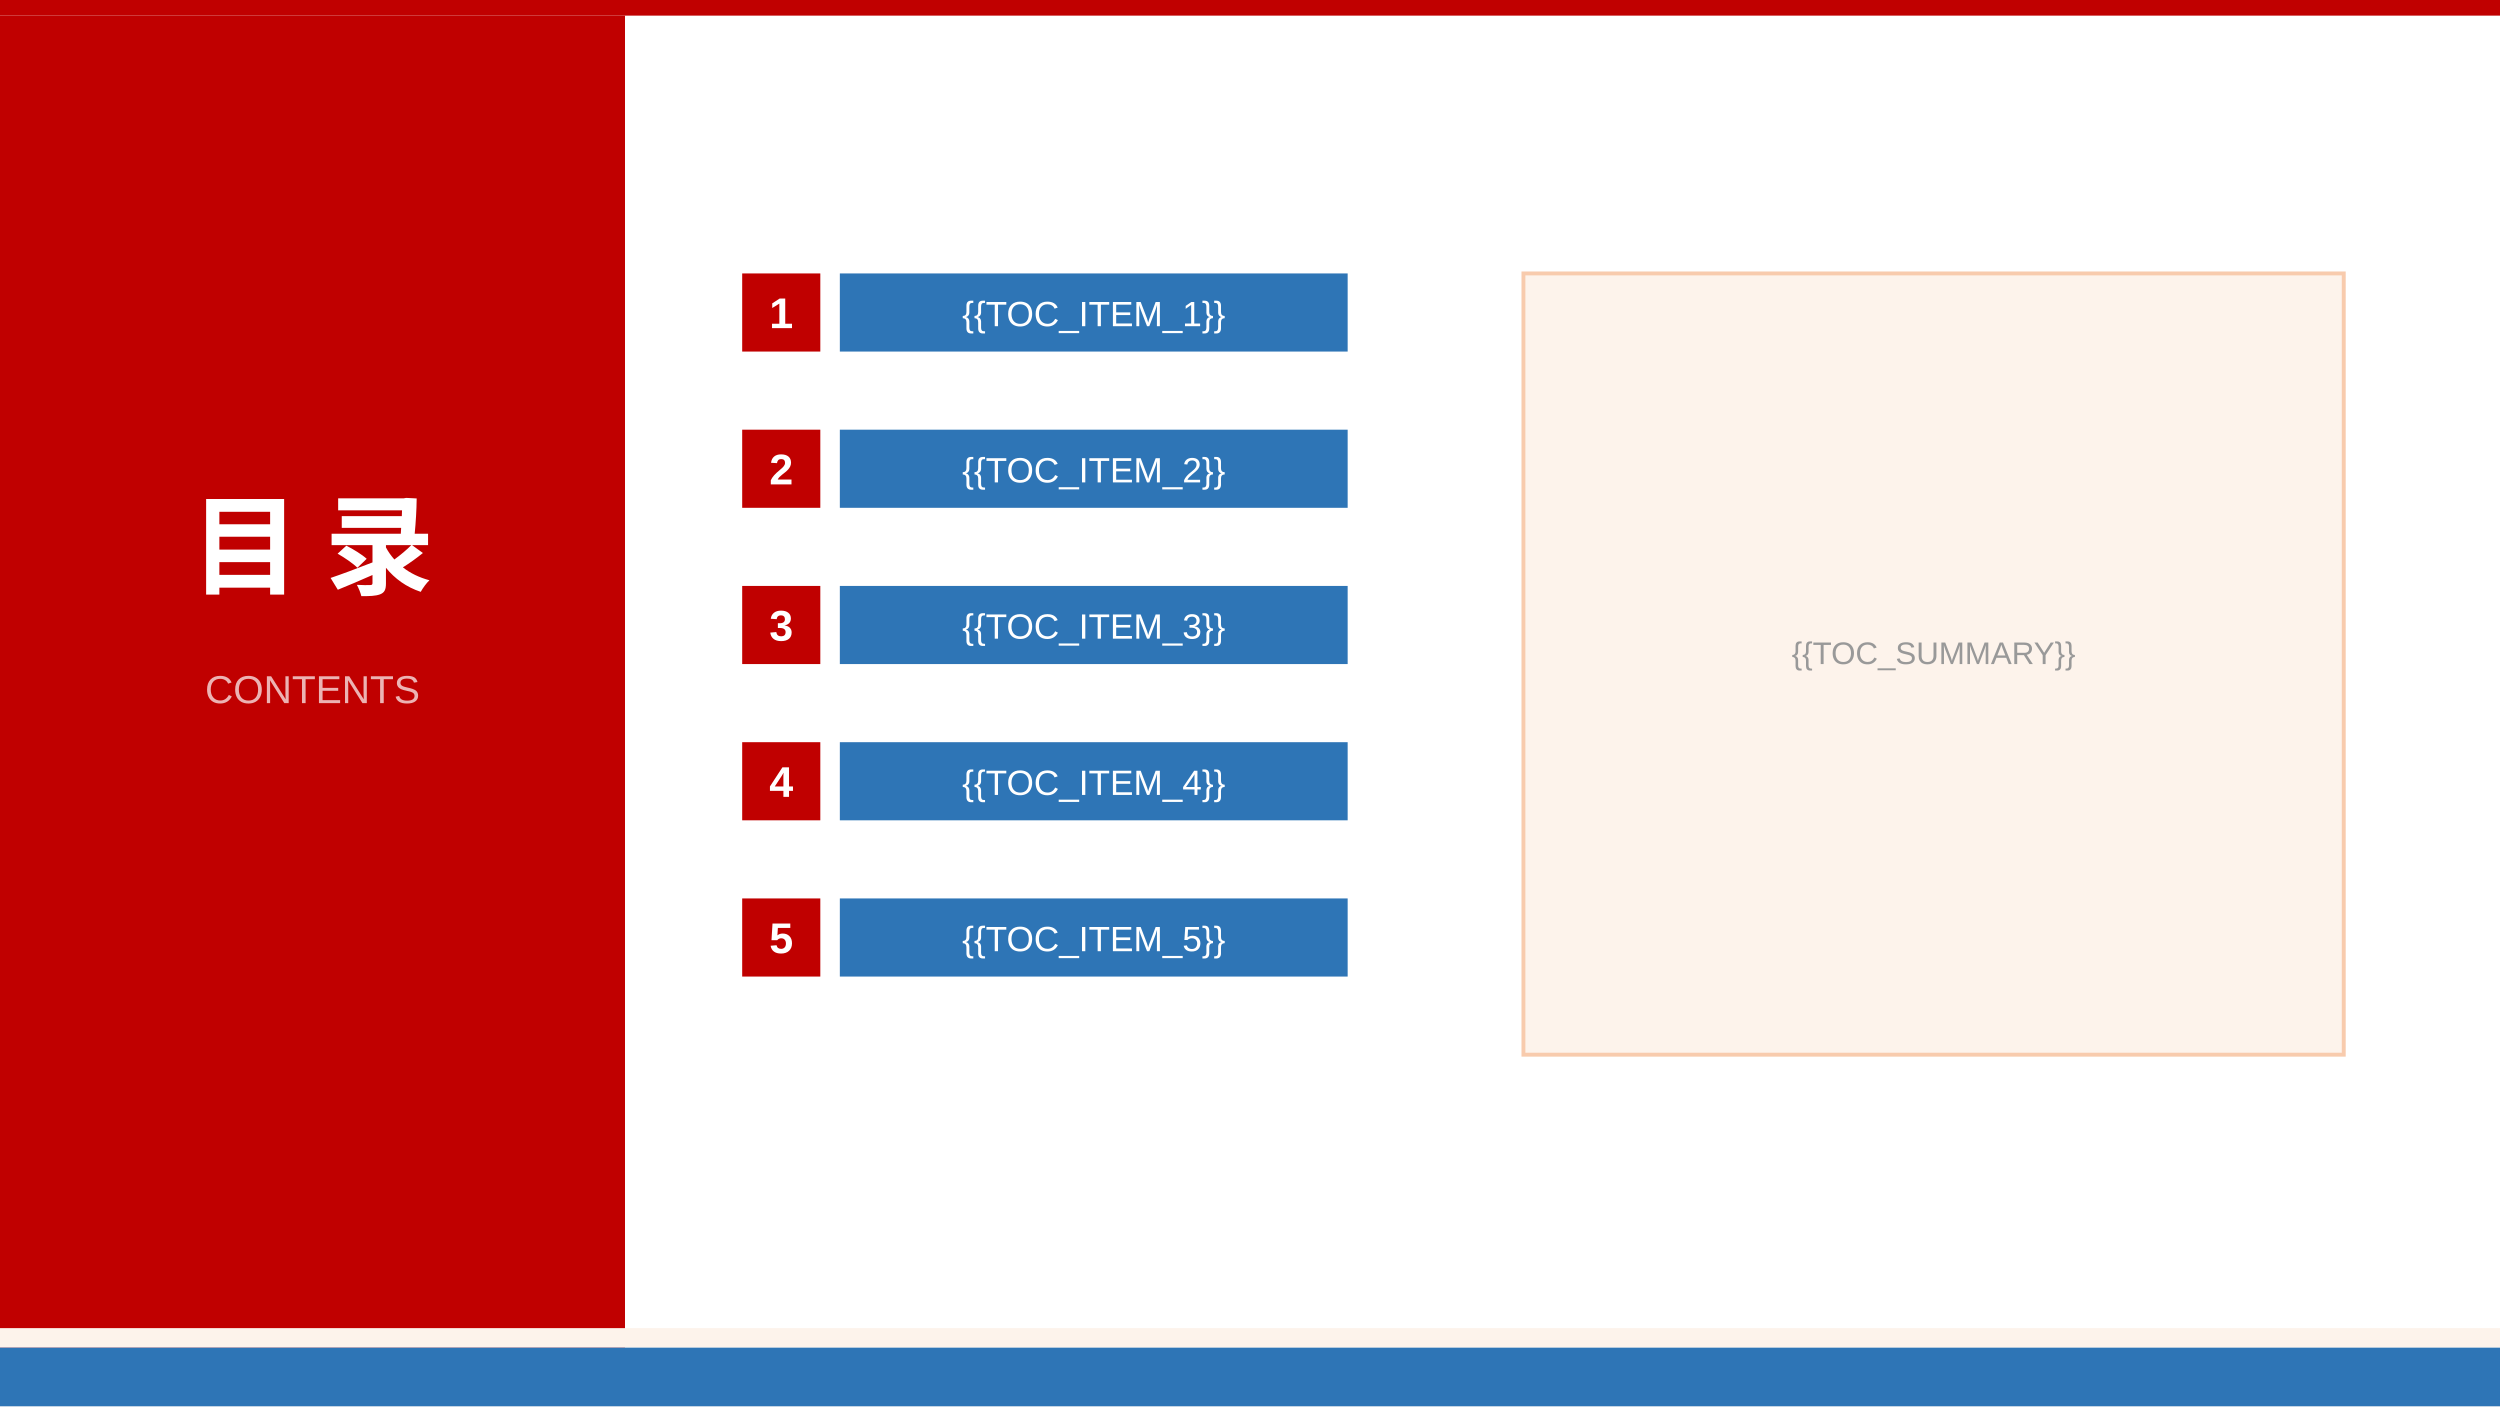
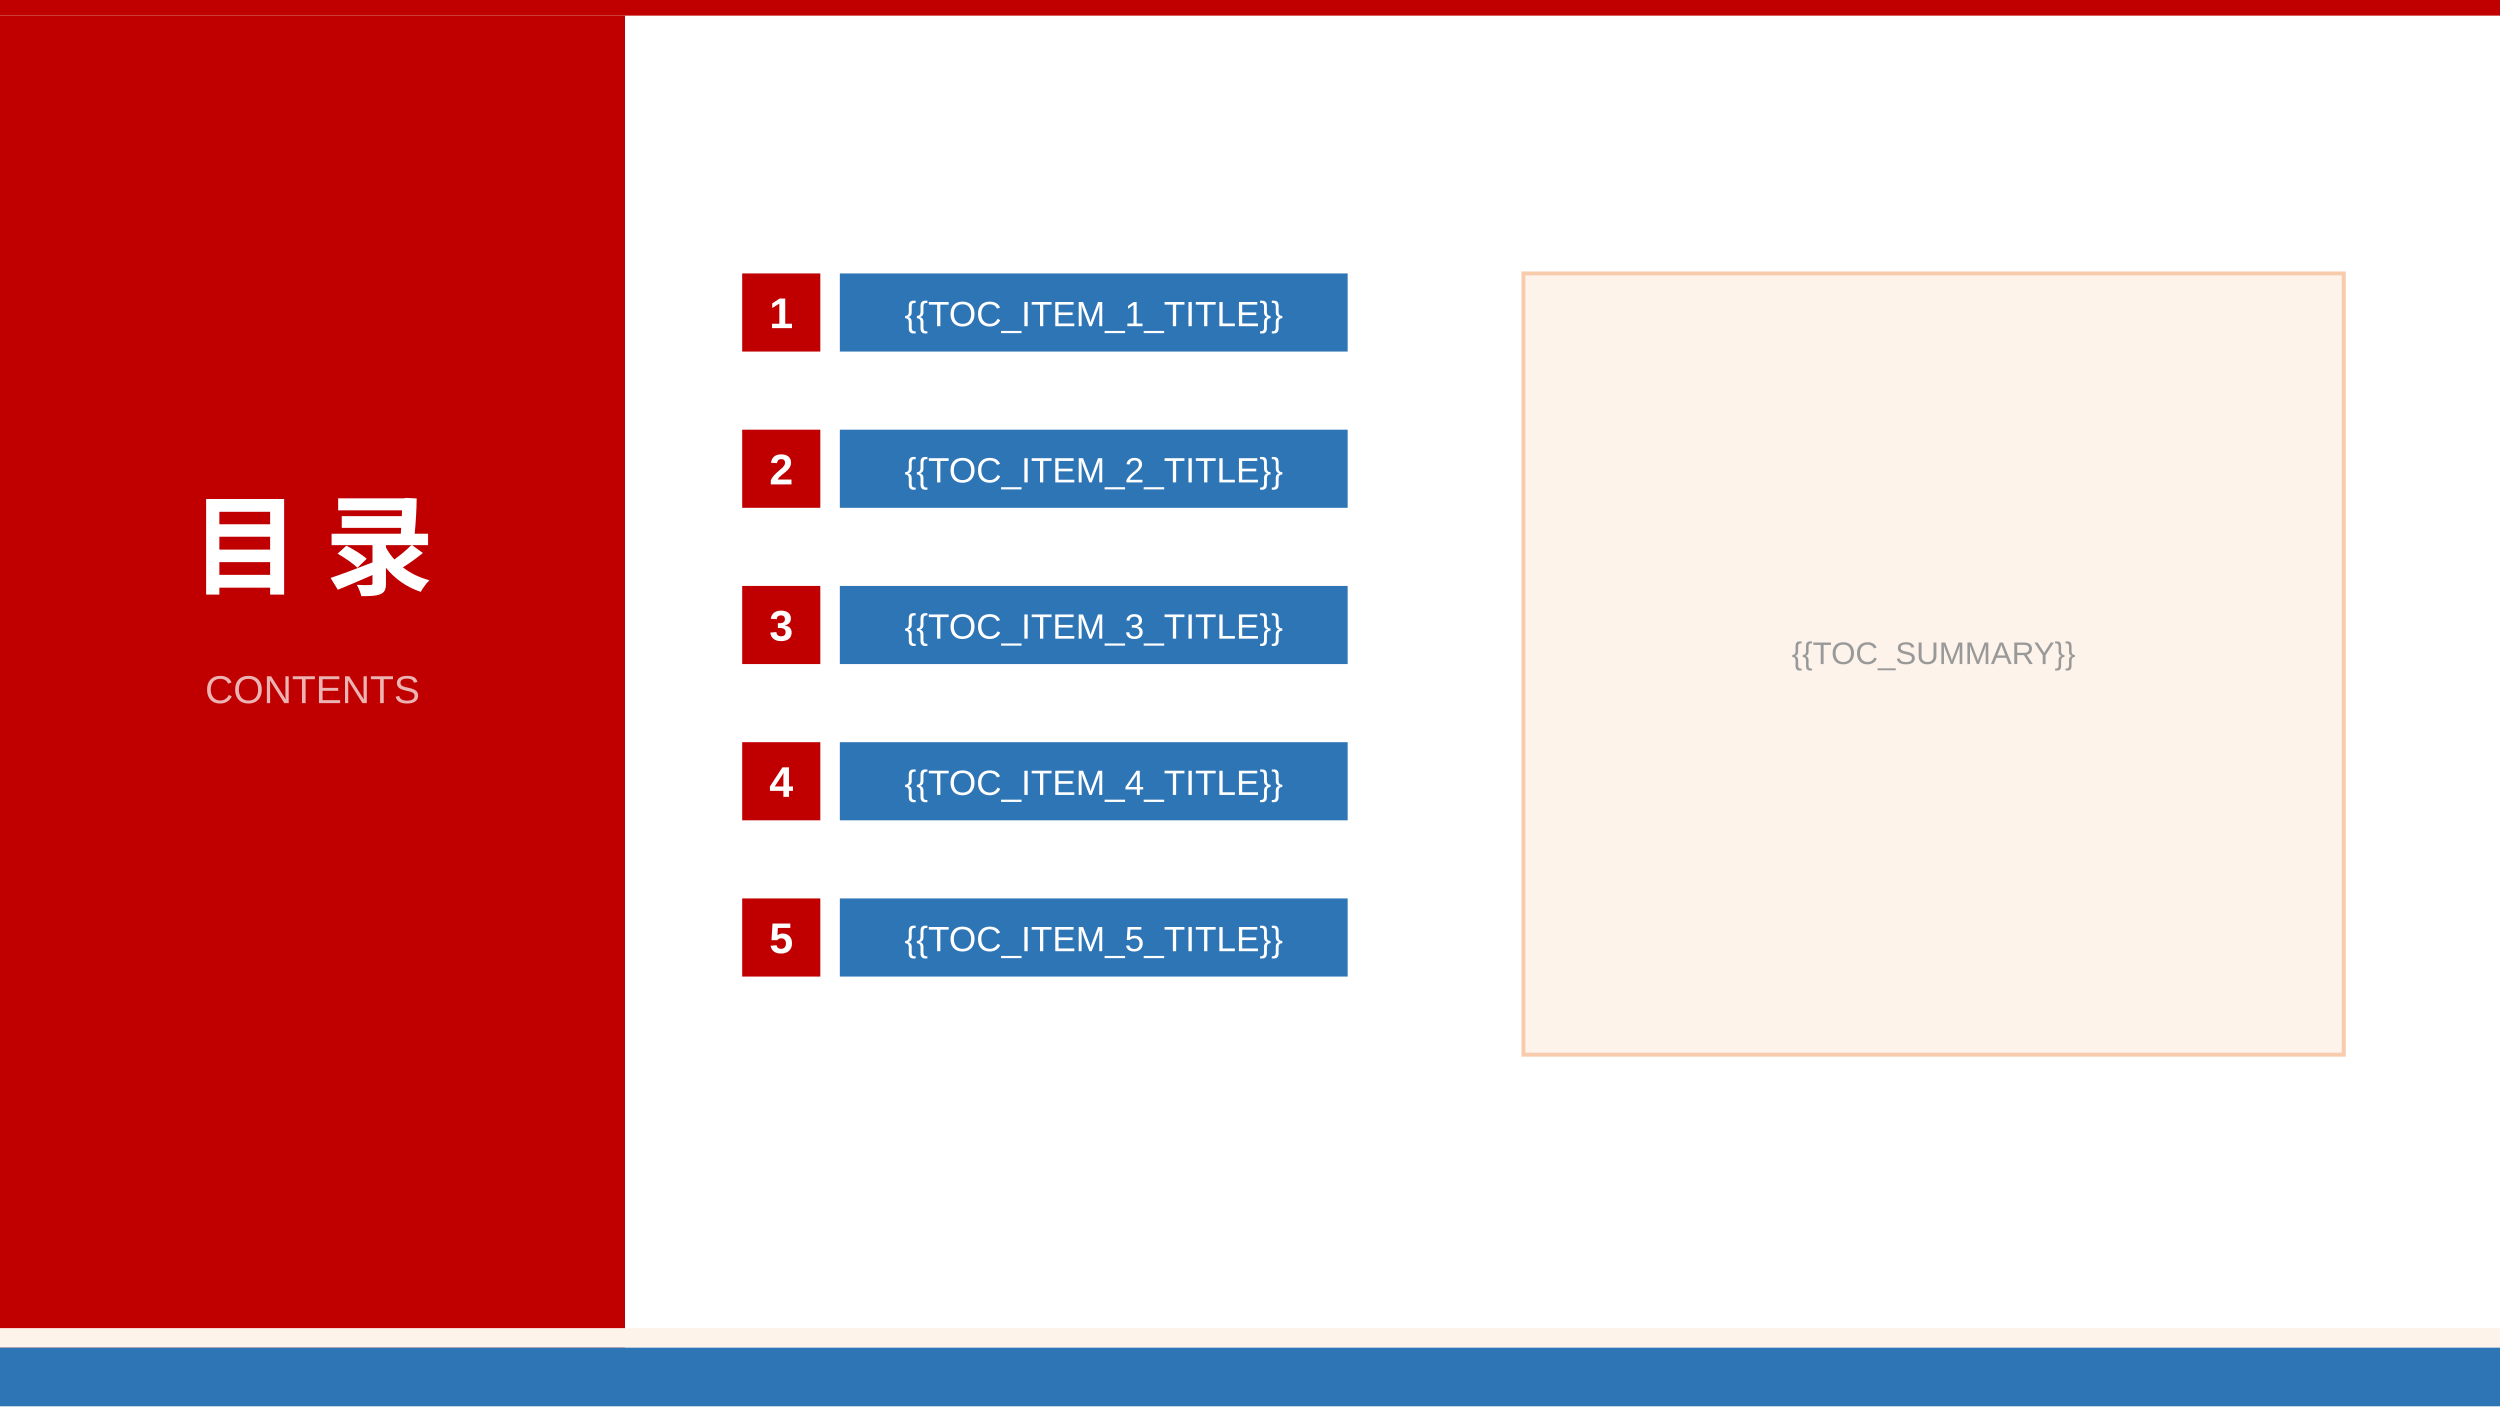
<svg xmlns="http://www.w3.org/2000/svg" width="1280" height="720" viewBox="0 0 1280 720">
  <rect x="0" y="0" width="1280" height="720" fill="#FFFFFF" />
  <rect x="0" y="0" width="1280" height="8" fill="#C00000" />
  <rect x="0" y="8" width="320" height="682" fill="#C00000" />
  <text x="160" y="300" font-family="'Microsoft YaHei', Arial, sans-serif" font-size="56" font-weight="bold" fill="#FFFFFF" text-anchor="middle">目 录</text>
  <text x="160" y="360" font-family="Arial, sans-serif" font-size="20" fill="#FFFFFF" text-anchor="middle" fill-opacity="0.7">CONTENTS</text>
  <rect x="380" y="140" width="40" height="40" fill="#C00000" />
  <text x="400" y="168" font-family="Arial, sans-serif" font-size="22" font-weight="bold" fill="#FFFFFF" text-anchor="middle">1</text>
  <rect x="430" y="140" width="260" height="40" fill="#2E75B6" />
-   <text x="560" y="167" font-family="'Microsoft YaHei', Arial, sans-serif" font-size="18" fill="#FFFFFF" text-anchor="middle">{{TOC_ITEM_1}}</text>
+   <text x="560" y="167" font-family="'Microsoft YaHei', Arial, sans-serif" font-size="18" fill="#FFFFFF" text-anchor="middle">{{TOC_ITEM_1_TITLE}}</text>
  <rect x="380" y="220" width="40" height="40" fill="#C00000" />
  <text x="400" y="248" font-family="Arial, sans-serif" font-size="22" font-weight="bold" fill="#FFFFFF" text-anchor="middle">2</text>
  <rect x="430" y="220" width="260" height="40" fill="#2E75B6" />
-   <text x="560" y="247" font-family="'Microsoft YaHei', Arial, sans-serif" font-size="18" fill="#FFFFFF" text-anchor="middle">{{TOC_ITEM_2}}</text>
+   <text x="560" y="247" font-family="'Microsoft YaHei', Arial, sans-serif" font-size="18" fill="#FFFFFF" text-anchor="middle">{{TOC_ITEM_2_TITLE}}</text>
  <rect x="380" y="300" width="40" height="40" fill="#C00000" />
  <text x="400" y="328" font-family="Arial, sans-serif" font-size="22" font-weight="bold" fill="#FFFFFF" text-anchor="middle">3</text>
  <rect x="430" y="300" width="260" height="40" fill="#2E75B6" />
-   <text x="560" y="327" font-family="'Microsoft YaHei', Arial, sans-serif" font-size="18" fill="#FFFFFF" text-anchor="middle">{{TOC_ITEM_3}}</text>
+   <text x="560" y="327" font-family="'Microsoft YaHei', Arial, sans-serif" font-size="18" fill="#FFFFFF" text-anchor="middle">{{TOC_ITEM_3_TITLE}}</text>
  <rect x="380" y="380" width="40" height="40" fill="#C00000" />
  <text x="400" y="408" font-family="Arial, sans-serif" font-size="22" font-weight="bold" fill="#FFFFFF" text-anchor="middle">4</text>
  <rect x="430" y="380" width="260" height="40" fill="#2E75B6" />
-   <text x="560" y="407" font-family="'Microsoft YaHei', Arial, sans-serif" font-size="18" fill="#FFFFFF" text-anchor="middle">{{TOC_ITEM_4}}</text>
+   <text x="560" y="407" font-family="'Microsoft YaHei', Arial, sans-serif" font-size="18" fill="#FFFFFF" text-anchor="middle">{{TOC_ITEM_4_TITLE}}</text>
  <rect x="380" y="460" width="40" height="40" fill="#C00000" />
  <text x="400" y="488" font-family="Arial, sans-serif" font-size="22" font-weight="bold" fill="#FFFFFF" text-anchor="middle">5</text>
  <rect x="430" y="460" width="260" height="40" fill="#2E75B6" />
-   <text x="560" y="487" font-family="'Microsoft YaHei', Arial, sans-serif" font-size="18" fill="#FFFFFF" text-anchor="middle">{{TOC_ITEM_5}}</text>
+   <text x="560" y="487" font-family="'Microsoft YaHei', Arial, sans-serif" font-size="18" fill="#FFFFFF" text-anchor="middle">{{TOC_ITEM_5_TITLE}}</text>
  <rect x="780" y="140" width="420" height="400" fill="#FDF3EB" stroke="#F8CBAD" stroke-width="2" />
  <text x="990" y="340" font-family="'Microsoft YaHei', Arial, sans-serif" font-size="16" fill="#999999" text-anchor="middle">{{TOC_SUMMARY}}</text>
  <rect x="0" y="680" width="1280" height="10" fill="#FDF3EB" />
  <rect x="0" y="690" width="1280" height="30" fill="#2E75B6" />
</svg>
